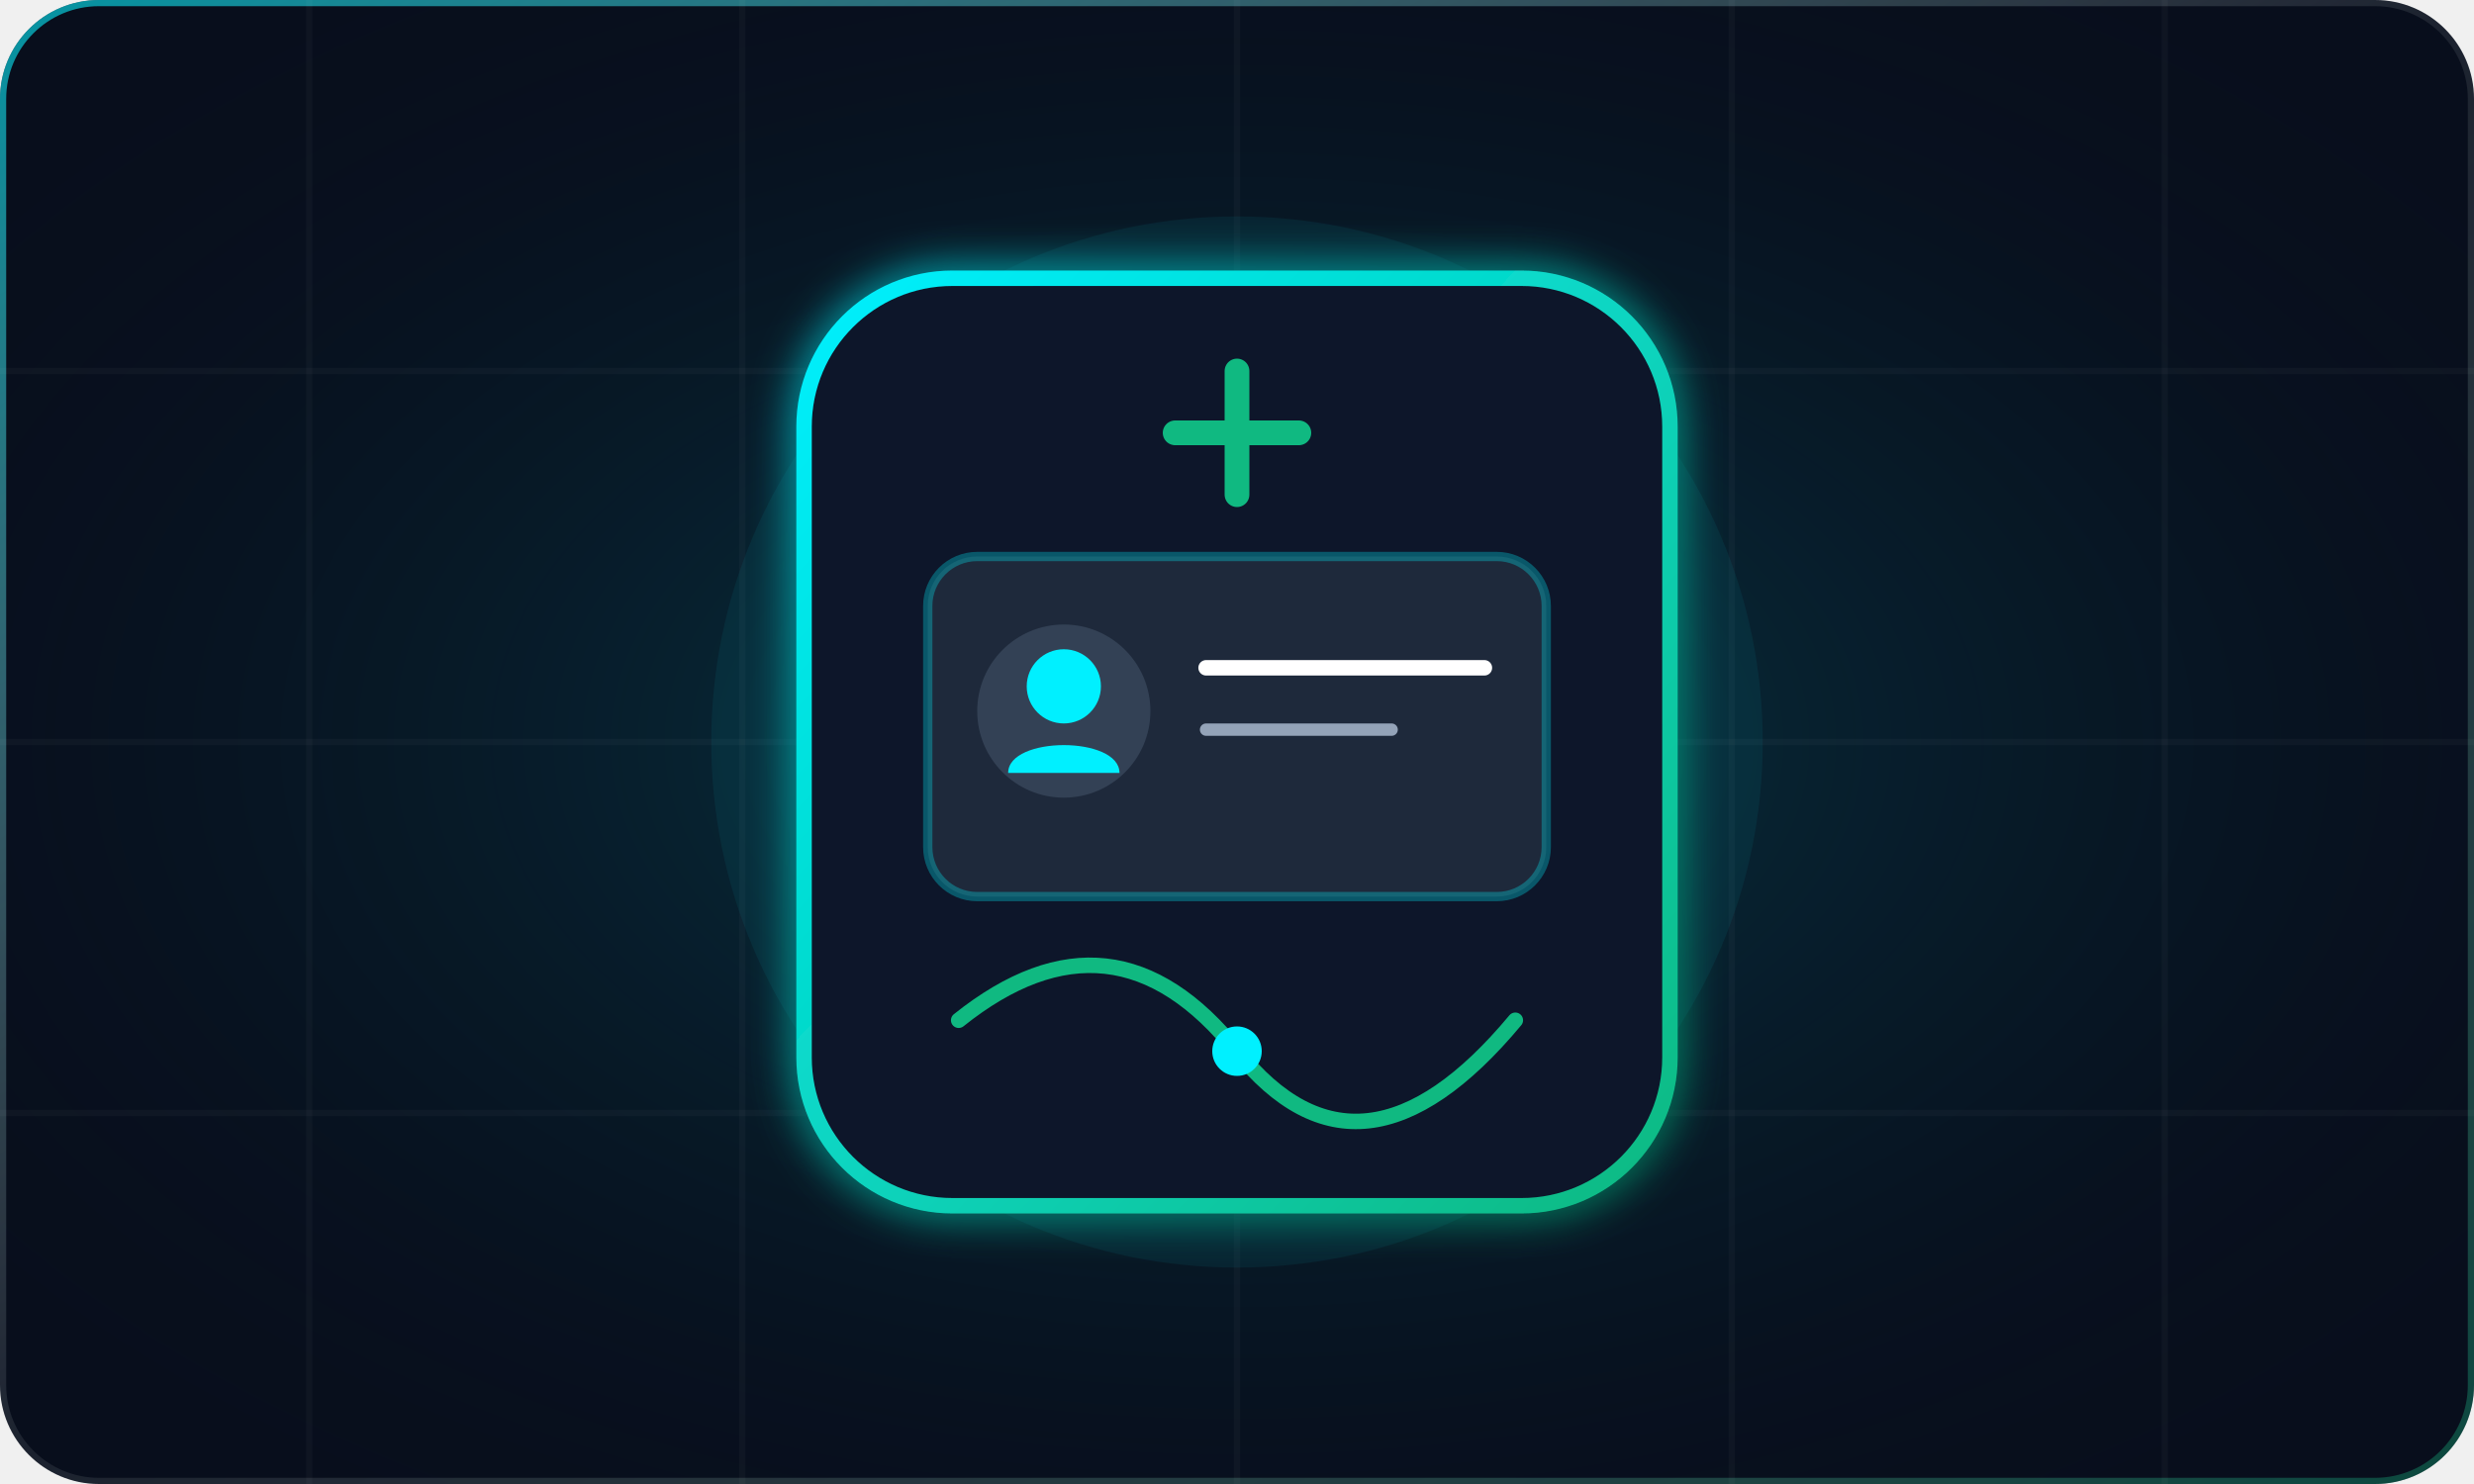
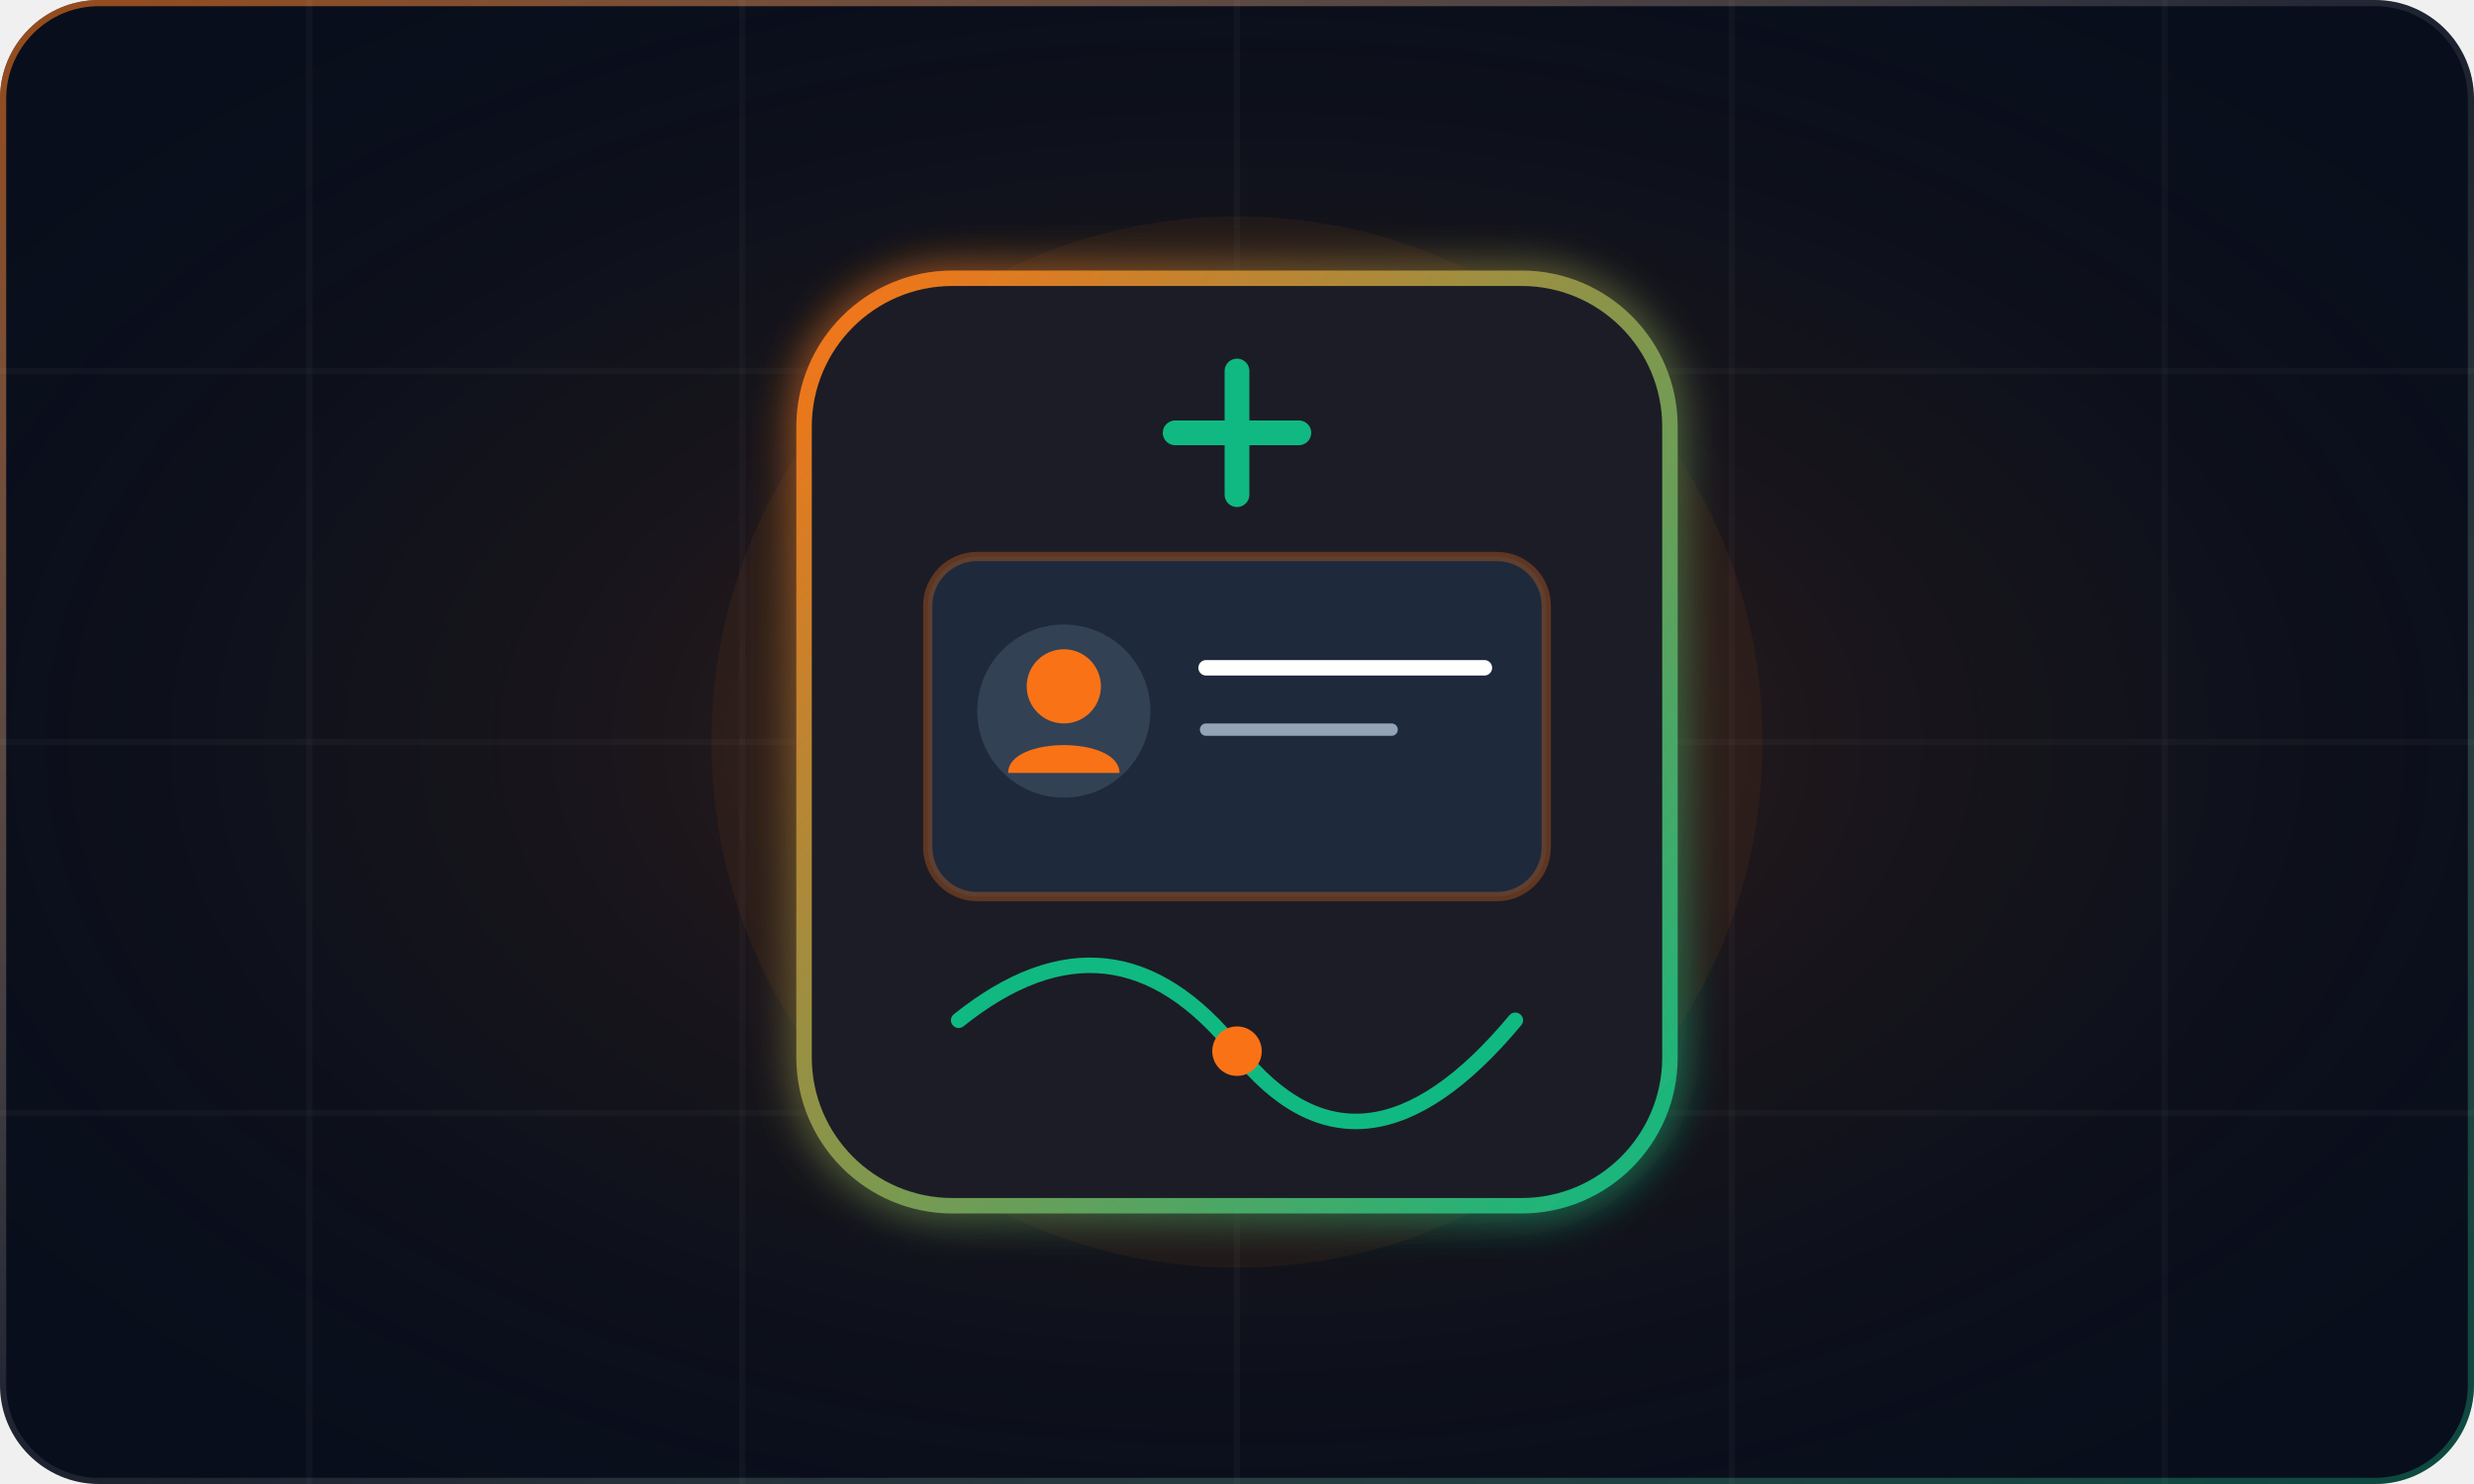
<svg xmlns="http://www.w3.org/2000/svg" viewBox="0 0 400 240" width="400" height="240" fill="none">
  <defs>
    <radialGradient id="bgGlow" cx="50%" cy="50%" r="65%">
-       <stop offset="0%" stop-color="#00f0ff" stop-opacity="0.2" />
-       <stop offset="100%" stop-color="#060913" stop-opacity="0" />
+       <stop offset="0%" stop-color="#f97316" stop-opacity="0.2" />
+       <stop offset="100%" stop-color="#0f1115" stop-opacity="0" />
    </radialGradient>
    <linearGradient id="borderGrad" x1="0%" y1="0%" x2="100%" y2="100%">
-       <stop offset="0%" stop-color="#00f0ff" stop-opacity="0.6" />
+       <stop offset="0%" stop-color="#f97316" stop-opacity="0.6" />
      <stop offset="50%" stop-color="rgba(255,255,255,0.08)" />
      <stop offset="100%" stop-color="#10b981" stop-opacity="0.35" />
    </linearGradient>
    <linearGradient id="accentGrad" x1="0%" y1="0%" x2="100%" y2="100%">
-       <stop offset="0%" stop-color="#00f0ff" />
+       <stop offset="0%" stop-color="#f97316" />
      <stop offset="100%" stop-color="#10b981" />
    </linearGradient>
    <filter id="glow" x="-20%" y="-20%" width="140%" height="140%">
      <feGaussianBlur stdDeviation="3.5" result="b" />
      <feComposite in="SourceGraphic" in2="b" operator="over" />
    </filter>
  </defs>
  <rect width="400" height="240" rx="16" fill="#080e1c" />
  <rect width="400" height="240" rx="16" fill="url(#bgGlow)" />
  <rect x="0.5" y="0.5" width="399" height="239" rx="15.5" stroke="url(#borderGrad)" stroke-width="1" />
  <g stroke="rgba(255,255,255,0.03)" stroke-width="1">
    <line x1="50" y1="0" x2="50" y2="240" />
    <line x1="120" y1="0" x2="120" y2="240" />
    <line x1="200" y1="0" x2="200" y2="240" />
    <line x1="280" y1="0" x2="280" y2="240" />
    <line x1="350" y1="0" x2="350" y2="240" />
    <line x1="0" y1="60" x2="400" y2="60" />
    <line x1="0" y1="120" x2="400" y2="120" />
    <line x1="0" y1="180" x2="400" y2="180" />
  </g>
-   <circle cx="200" cy="120" r="85" fill="#00f0ff" opacity="0.06" />
+   <circle cx="200" cy="120" r="85" fill="#f97316" opacity="0.06" />
  <g transform="translate(130, 35)">
-     <rect x="0" y="10" width="140" height="150" rx="24" fill="#0f172a" stroke="url(#accentGrad)" stroke-width="2.5" filter="url(#glow)" />
+     <rect x="0" y="10" width="140" height="150" rx="24" fill="#1b1e26" stroke="url(#accentGrad)" stroke-width="2.5" filter="url(#glow)" />
    <path d="M70 25 V45 M60 35 H80" stroke="#10b981" stroke-width="4" stroke-linecap="round" />
-     <rect x="20" y="55" width="100" height="55" rx="8" fill="#1e293b" stroke="rgba(0,240,255,0.3)" stroke-width="1.5" />
+     <rect x="20" y="55" width="100" height="55" rx="8" fill="#1e293b" stroke="rgba(249, 115, 22,0.3)" stroke-width="1.5" />
    <circle cx="42" cy="80" r="14" fill="#334155" />
-     <circle cx="42" cy="76" r="6" fill="#00f0ff" />
-     <path d="M33 90 C33 84 51 84 51 90" fill="#00f0ff" />
+     <circle cx="42" cy="76" r="6" fill="#f97316" />
+     <path d="M33 90 C33 84 51 84 51 90" fill="#f97316" />
    <line x1="65" y1="73" x2="110" y2="73" stroke="#ffffff" stroke-width="2.5" stroke-linecap="round" />
    <line x1="65" y1="83" x2="95" y2="83" stroke="#94a3b8" stroke-width="2" stroke-linecap="round" />
    <path d="M25 130 Q 50 110, 70 135 T 115 130" fill="none" stroke="#10b981" stroke-width="2.5" stroke-linecap="round" />
-     <circle cx="70" cy="135" r="4" fill="#00f0ff" />
+     <circle cx="70" cy="135" r="4" fill="#f97316" />
  </g>
</svg>
